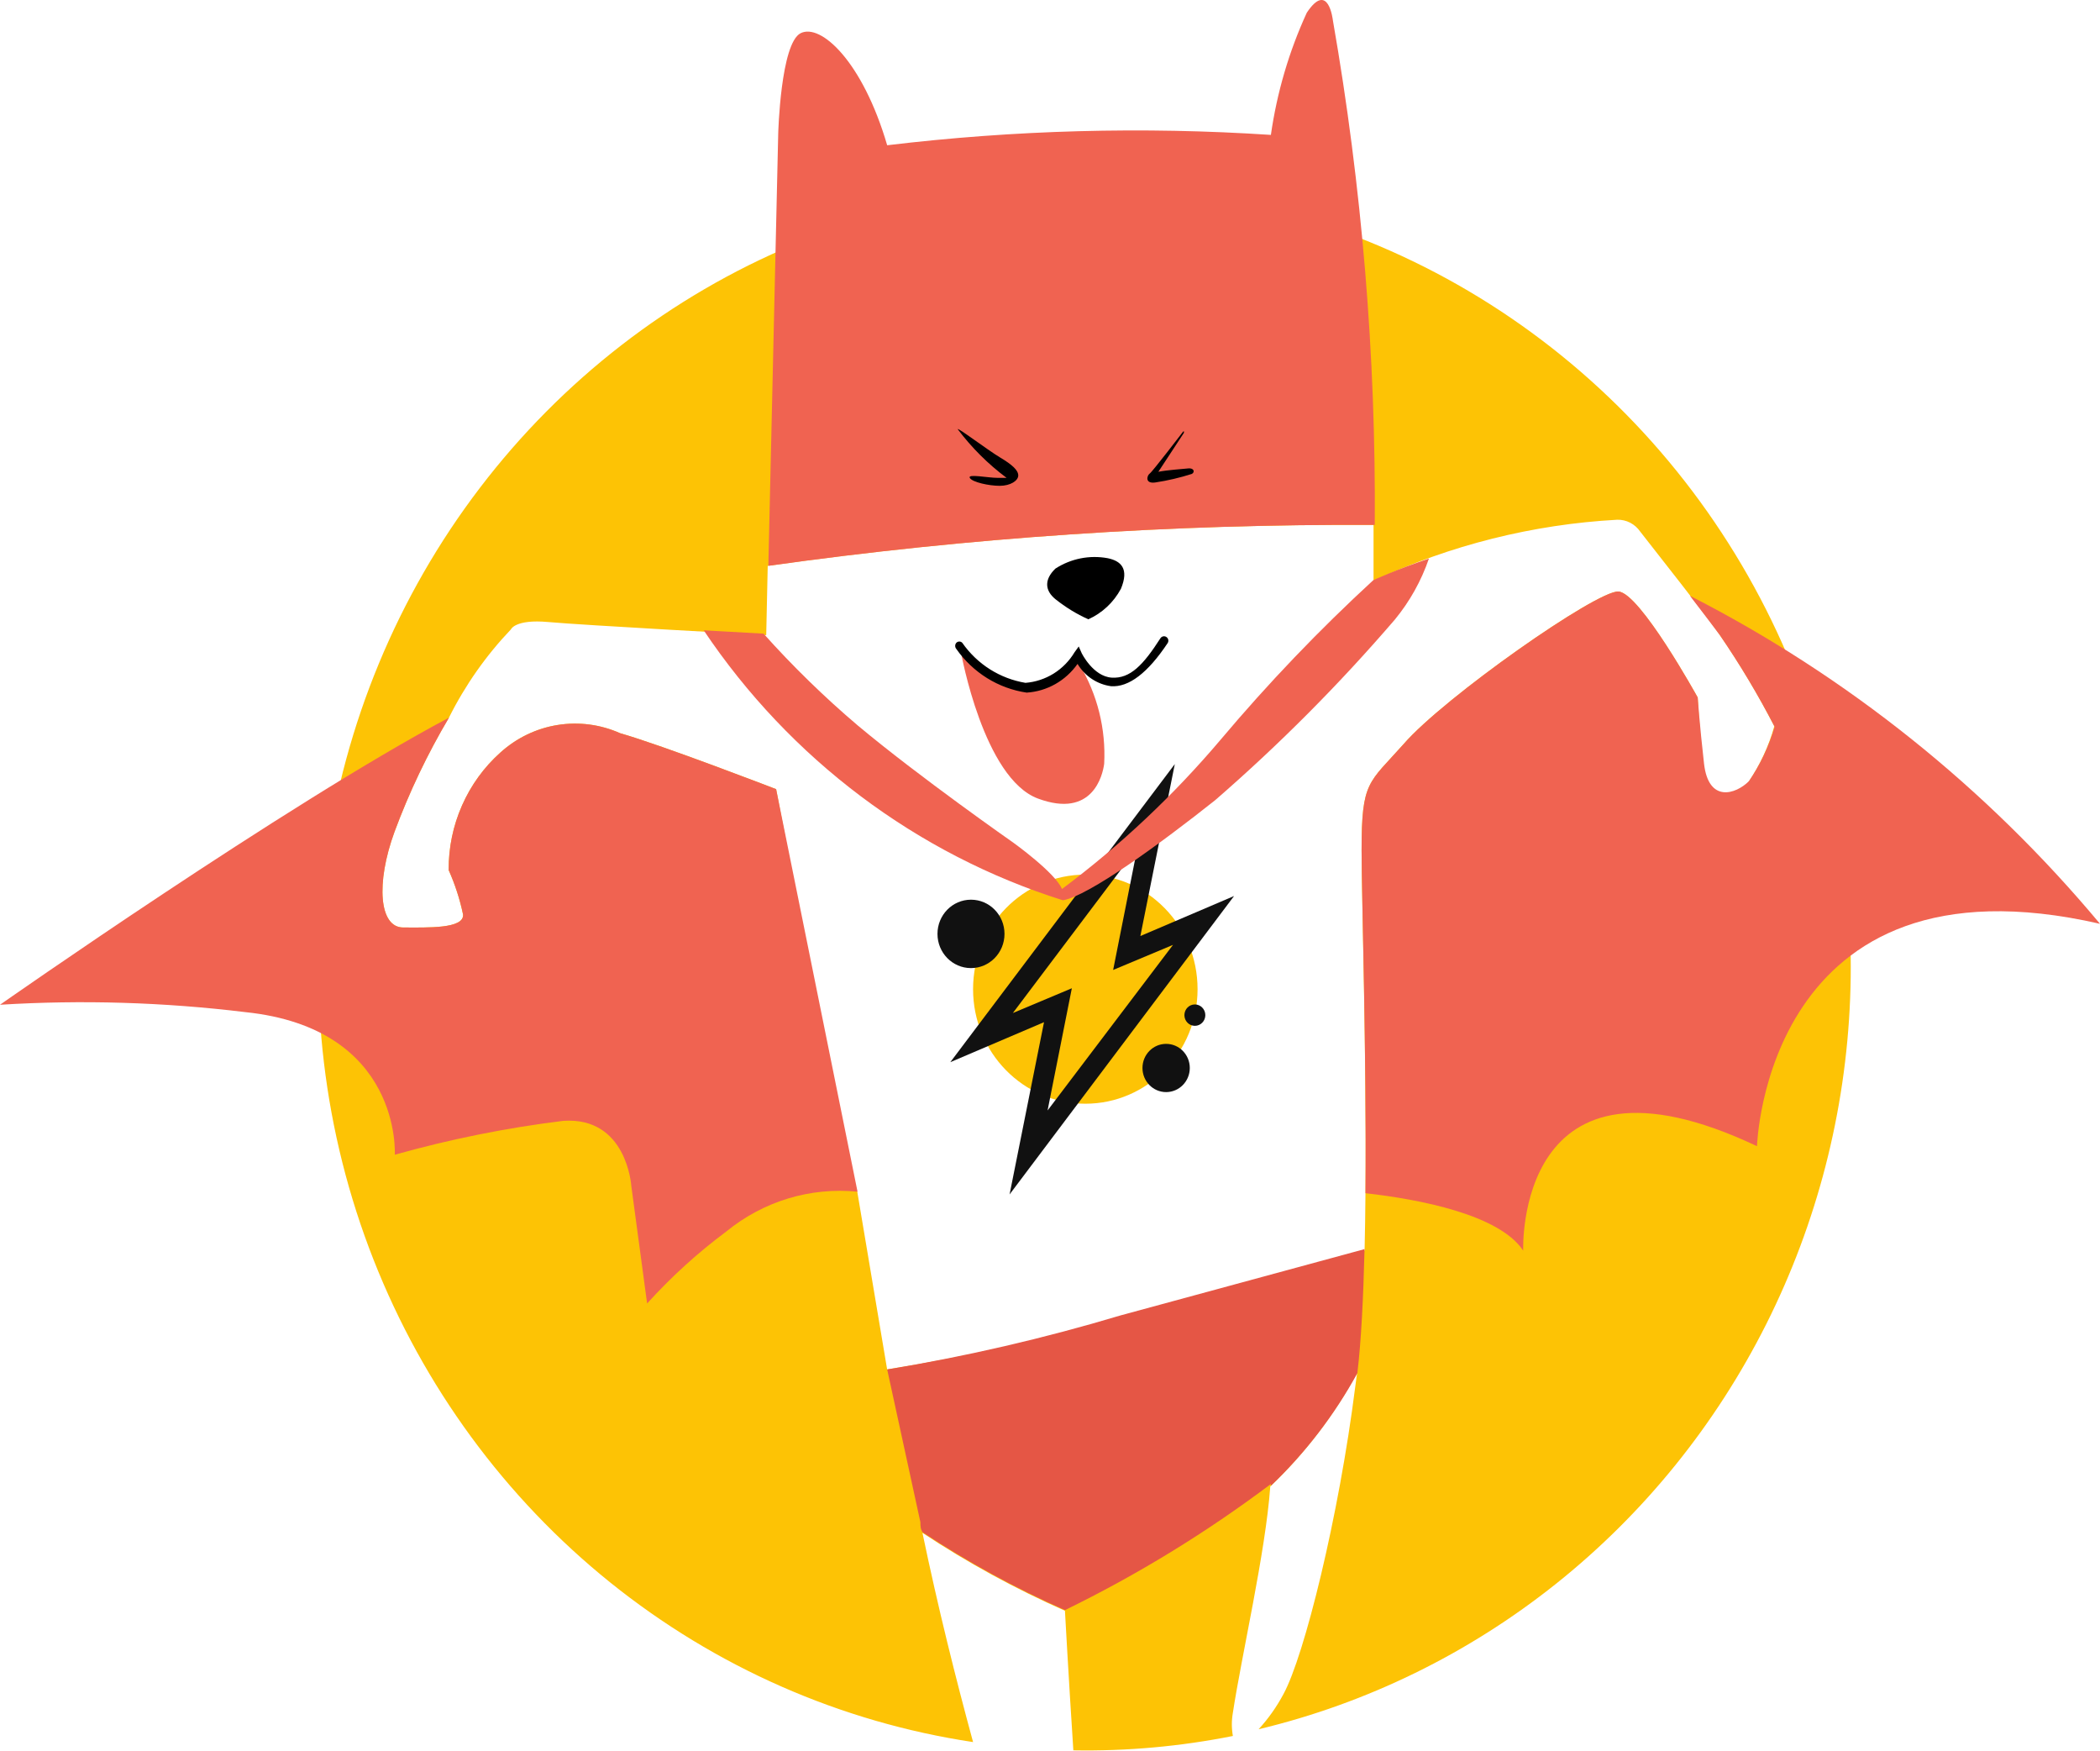
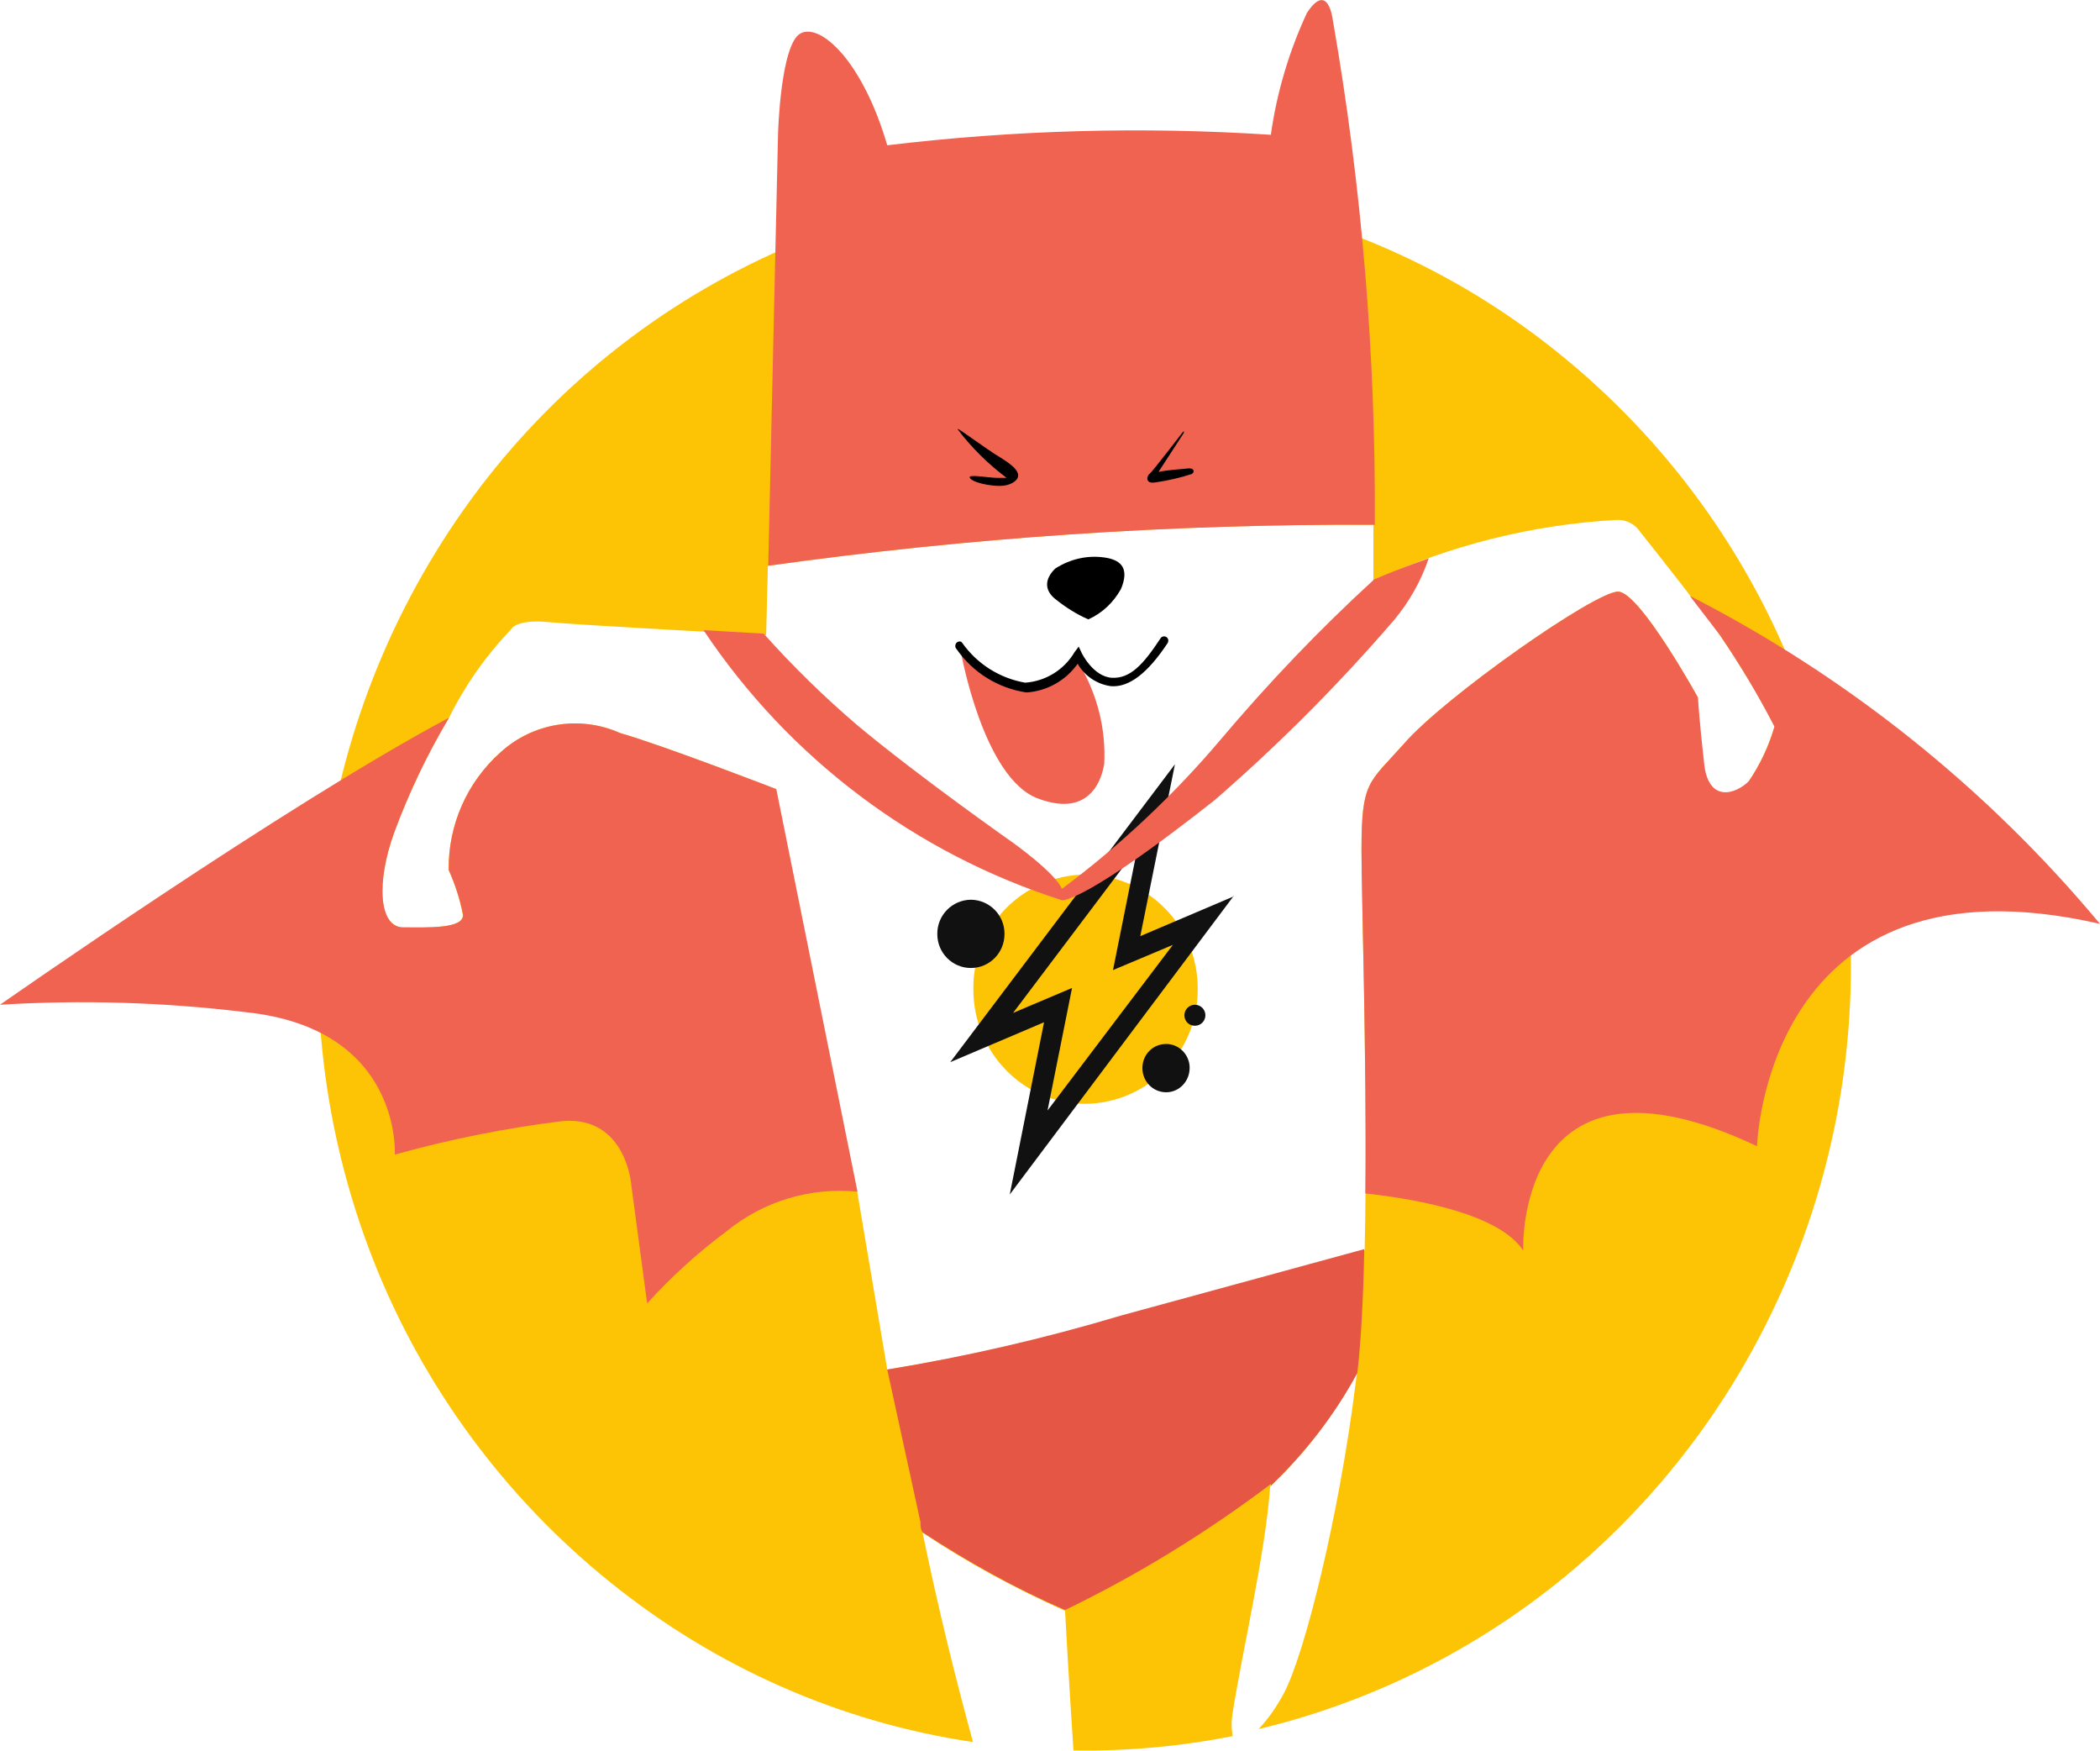
- <svg xmlns="http://www.w3.org/2000/svg" width="60" height="50" viewBox="0 0 60 50" fill="none">
-   <path d="M51.208 19.051C49.734 15.447 47.36 12.301 44.322 9.925C41.285 7.549 37.69 6.027 33.896 5.51C30.102 4.993 26.241 5.499 22.699 6.979C19.157 8.458 16.056 10.859 13.707 13.941C11.357 17.024 9.841 20.681 9.308 24.548C8.776 28.415 9.246 32.357 10.672 35.981C12.098 39.604 14.43 42.784 17.435 45.202C20.441 47.619 24.015 49.191 27.802 49.761C27.306 47.938 26.801 45.922 26.356 43.785C27.65 44.641 29.012 45.385 30.427 46.01C30.427 46.01 30.53 47.894 30.667 49.997C32.196 50.024 33.724 49.886 35.225 49.587C35.186 49.367 35.186 49.143 35.225 48.924C35.473 47.292 36.157 44.352 36.294 42.459C37.28 41.518 38.117 40.426 38.774 39.222L38.722 39.606C38.252 43.322 37.269 47.292 36.67 48.391C36.476 48.755 36.238 49.092 35.96 49.395C39.056 48.654 41.956 47.235 44.461 45.237C46.966 43.238 49.014 40.708 50.465 37.821C51.915 34.935 52.733 31.761 52.861 28.52C52.99 25.278 52.426 22.047 51.208 19.051ZM49.951 22.358C49.575 22.733 48.797 22.986 48.668 21.851C48.54 20.717 48.506 19.923 48.506 19.923C48.506 19.923 46.855 16.931 46.24 16.896C45.624 16.861 41.254 19.923 40.099 21.258C39.099 22.384 38.902 22.305 38.902 24.286C38.902 25.777 39.09 31.413 38.988 35.723L32.018 37.617C29.827 38.258 27.599 38.759 25.347 39.117L24.492 34.031H24.372L22.175 22.541C22.175 22.541 18.916 21.284 17.719 20.944C17.157 20.693 16.536 20.612 15.93 20.709C15.324 20.806 14.758 21.079 14.298 21.494C13.83 21.912 13.455 22.429 13.2 23.009C12.944 23.588 12.814 24.217 12.819 24.853C13 25.258 13.137 25.682 13.229 26.118C13.272 26.537 12.203 26.493 11.519 26.493C10.835 26.493 10.732 25.236 11.271 23.762C11.691 22.628 12.212 21.536 12.827 20.499C13.29 19.573 13.887 18.723 14.598 17.978C14.598 17.978 14.717 17.681 15.667 17.768C16.616 17.856 21.892 18.143 21.892 18.143L21.935 16.163C27.67 15.355 33.455 14.964 39.244 14.994C39.244 15.526 39.244 16.058 39.244 16.591C41.437 15.57 43.798 14.978 46.205 14.846C46.334 14.842 46.462 14.872 46.577 14.931C46.692 14.991 46.79 15.078 46.864 15.186C47.155 15.561 48.925 17.803 49.13 18.126C49.705 18.964 50.228 19.838 50.695 20.743C50.535 21.317 50.283 21.859 49.951 22.349V22.358Z" fill="#FDC305" />
-   <path d="M48.284 17.018C48.686 17.541 49.036 18.004 49.139 18.143C49.714 18.982 50.237 19.856 50.704 20.761C50.541 21.315 50.293 21.839 49.969 22.314C49.592 22.689 48.814 22.942 48.686 21.808C48.558 20.674 48.506 19.923 48.506 19.923C48.506 19.923 46.856 16.931 46.24 16.896C45.624 16.861 41.254 19.923 40.1 21.258C39.099 22.384 38.903 22.305 38.903 24.286C38.903 25.594 39.048 30.087 39.014 34.083C40.562 34.258 42.836 34.694 43.52 35.723C43.52 35.723 43.273 29.459 50.2 32.74C50.2 32.74 50.439 24.198 60 26.388C56.75 22.495 52.766 19.309 48.284 17.018Z" fill="#F06351" />
-   <path d="M39.279 14.994C39.314 10.159 38.913 5.332 38.081 0.572C38.081 0.572 37.953 -0.562 37.337 0.363C36.829 1.469 36.484 2.644 36.311 3.853C32.656 3.613 28.986 3.713 25.348 4.149C24.646 1.75 23.449 0.66 22.876 0.948C22.303 1.235 22.235 3.809 22.235 3.809L21.953 16.163C27.694 15.354 33.484 14.964 39.279 14.994Z" fill="#F06351" />
-   <path d="M38.782 39.222C38.893 38.288 38.953 37.05 38.987 35.68L32.018 37.573C29.828 38.229 27.601 38.745 25.348 39.117L26.297 43.48C26.297 43.575 26.297 43.671 26.357 43.767C27.651 44.623 29.012 45.368 30.427 45.992C32.496 44.983 34.466 43.777 36.311 42.389V42.441C37.292 41.505 38.126 40.419 38.782 39.222Z" fill="#E55645" />
-   <path d="M27.366 12.263C27.323 12.176 28.221 12.857 28.572 13.066C28.922 13.275 29.093 13.432 29.093 13.581C29.093 13.729 28.871 13.877 28.563 13.877C28.255 13.877 27.776 13.773 27.708 13.65C27.64 13.528 28.221 13.65 28.512 13.65H28.76C28.233 13.257 27.764 12.79 27.366 12.263Z" fill="black" />
-   <path d="M33.78 12.359C33.78 12.359 32.925 13.476 32.848 13.528C32.771 13.581 32.702 13.825 33.01 13.781C33.364 13.727 33.712 13.646 34.053 13.537C34.148 13.485 34.113 13.363 33.951 13.38C33.788 13.397 33.369 13.424 33.096 13.476L33.823 12.368C33.823 12.368 33.848 12.263 33.78 12.359Z" fill="black" />
-   <path d="M31.095 17.69C31.491 17.512 31.819 17.205 32.027 16.817C32.266 16.242 32.027 16.023 31.65 15.945C31.133 15.849 30.599 15.954 30.154 16.242C29.82 16.564 29.863 16.878 30.154 17.114C30.443 17.345 30.759 17.539 31.095 17.69Z" fill="black" />
-   <path d="M30.787 18.789C30.688 18.987 30.555 19.165 30.393 19.313C30.15 19.512 29.85 19.629 29.538 19.644C29.067 19.691 28.596 19.554 28.221 19.26C28.049 19.157 27.895 19.024 27.768 18.868C27.682 18.773 27.577 18.698 27.46 18.649C27.46 18.649 28.101 22.235 29.658 22.811C31.214 23.387 31.505 22.148 31.548 21.817C31.6 20.824 31.355 19.838 30.846 18.99C30.846 18.728 30.829 18.903 30.787 18.789Z" fill="#F06351" />
-   <path d="M29.333 19.784C28.933 19.725 28.548 19.584 28.203 19.37C27.858 19.155 27.558 18.872 27.323 18.536C27.302 18.512 27.291 18.481 27.291 18.449C27.291 18.417 27.302 18.386 27.323 18.362C27.334 18.35 27.348 18.341 27.362 18.334C27.377 18.328 27.393 18.325 27.409 18.325C27.425 18.325 27.441 18.328 27.455 18.334C27.47 18.341 27.483 18.35 27.494 18.362C27.706 18.665 27.974 18.922 28.284 19.118C28.594 19.314 28.939 19.445 29.299 19.505C29.583 19.483 29.859 19.392 30.103 19.241C30.347 19.089 30.552 18.88 30.701 18.632L30.821 18.466L30.906 18.658C30.906 18.658 31.231 19.321 31.762 19.356C32.292 19.391 32.668 18.99 33.155 18.231C33.173 18.203 33.202 18.184 33.234 18.177C33.266 18.171 33.299 18.177 33.326 18.196C33.354 18.214 33.373 18.243 33.379 18.276C33.385 18.309 33.379 18.343 33.361 18.37C32.791 19.225 32.252 19.635 31.744 19.601C31.548 19.574 31.36 19.503 31.195 19.393C31.029 19.283 30.89 19.136 30.787 18.964C30.619 19.202 30.402 19.399 30.151 19.541C29.899 19.683 29.62 19.766 29.333 19.784Z" fill="black" />
-   <path d="M31.009 31.527C32.78 31.527 34.216 30.062 34.216 28.255C34.216 26.448 32.78 24.983 31.009 24.983C29.238 24.983 27.802 26.448 27.802 28.255C27.802 30.062 29.238 31.527 31.009 31.527Z" fill="#FDC305" />
-   <path d="M35.259 25.594L32.582 26.737L33.566 21.825L27.152 30.34L29.829 29.198L28.845 34.118L35.259 25.594ZM28.939 28.936L32.497 24.216L31.804 27.706L33.514 26.99L29.931 31.719L30.624 28.229L28.939 28.936Z" fill="#111111" />
-   <path d="M27.742 27.653C28.271 27.653 28.7 27.216 28.7 26.676C28.7 26.136 28.271 25.699 27.742 25.699C27.213 25.699 26.785 26.136 26.785 26.676C26.785 27.216 27.213 27.653 27.742 27.653Z" fill="#111111" />
-   <path d="M33.318 31.195C33.691 31.195 33.994 30.887 33.994 30.506C33.994 30.125 33.691 29.817 33.318 29.817C32.945 29.817 32.642 30.125 32.642 30.506C32.642 30.887 32.945 31.195 33.318 31.195Z" fill="#111111" />
-   <path d="M34.139 29.302C34.304 29.302 34.438 29.165 34.438 28.997C34.438 28.828 34.304 28.691 34.139 28.691C33.974 28.691 33.84 28.828 33.84 28.997C33.84 29.165 33.974 29.302 34.139 29.302Z" fill="#111111" />
-   <path d="M39.236 16.573C37.692 17.993 36.238 19.511 34.883 21.119C33.533 22.715 32.01 24.149 30.342 25.394C30.154 24.931 28.948 24.067 28.948 24.067C28.948 24.067 26.263 22.192 24.501 20.717C23.549 19.908 22.652 19.034 21.816 18.1L20.105 18.004C22.574 21.683 26.192 24.401 30.368 25.716C31.103 25.594 33.173 24.085 34.721 22.855C36.552 21.266 38.267 19.543 39.852 17.699C40.278 17.182 40.608 16.591 40.827 15.954C39.852 16.285 39.236 16.573 39.236 16.573Z" fill="#F06351" />
-   <path d="M22.175 22.541C22.175 22.541 18.917 21.284 17.72 20.944C17.157 20.693 16.537 20.612 15.93 20.709C15.324 20.806 14.758 21.079 14.299 21.494C13.83 21.912 13.455 22.429 13.2 23.009C12.945 23.588 12.815 24.217 12.819 24.853C13 25.258 13.138 25.682 13.23 26.118C13.273 26.537 12.204 26.493 11.519 26.493C10.835 26.493 10.733 25.236 11.271 23.762C11.692 22.628 12.213 21.536 12.828 20.499C8.167 22.977 0 28.7 0 28.7C2.336 28.556 4.68 28.627 7.004 28.91C11.494 29.372 11.28 32.984 11.28 32.984C12.859 32.54 14.468 32.216 16.095 32.016C17.908 31.893 18.036 33.865 18.036 33.865L18.489 37.233C19.177 36.473 19.936 35.783 20.755 35.174C21.811 34.312 23.155 33.905 24.501 34.04L22.175 22.541Z" fill="#F06351" />
+ <svg xmlns="http://www.w3.org/2000/svg" width="60" height="50" fill="none">
+   <path fill="#fdc305" d="M51.2 19.05a22.3 22.3 0 0 0-6.88-9.13A21.5 21.5 0 0 0 22.7 6.97a21.95 21.95 0 0 0-9 6.97 22.76 22.76 0 0 0-3.04 22.04 22.31 22.31 0 0 0 6.78 9.22c3 2.42 6.57 4 10.36 4.56-.5-1.82-1-3.84-1.44-5.98 1.29.86 2.65 1.6 4.07 2.23 0 0 .1 1.88.24 3.99a21.7 21.7 0 0 0 4.55-.41 1.9 1.9 0 0 1 0-.67c.25-1.63.94-4.57 1.07-6.46.99-.94 1.83-2.03 2.48-3.24l-.05.39c-.47 3.71-1.45 7.68-2.05 8.78-.2.37-.43.7-.71 1 3.1-.74 6-2.16 8.5-4.15 2.5-2 4.55-4.53 6-7.42a22.73 22.73 0 0 0 .75-18.77Zm-1.25 3.3c-.38.38-1.15.64-1.28-.5a30.8 30.8 0 0 1-.16-1.93s-1.65-2.99-2.27-3.02c-.62-.04-4.99 3.02-6.14 4.36-1 1.12-1.2 1.05-1.2 3.03 0 1.49.19 7.12.09 11.43l-6.97 1.9a53.8 53.8 0 0 1-6.67 1.5l-.86-5.09h-.12l-2.2-11.49s-3.25-1.26-4.45-1.6a3.16 3.16 0 0 0-3.42.55 4.42 4.42 0 0 0-1.48 3.36c.18.4.32.83.4 1.27.05.42-1.02.37-1.7.37-.69 0-.79-1.25-.25-2.73a19.9 19.9 0 0 1 1.56-3.26c.46-.93 1.06-1.78 1.77-2.52 0 0 .12-.3 1.07-.21.95.09 6.22.37 6.22.37l.05-1.98c5.73-.8 11.51-1.2 17.3-1.17v1.6a18.95 18.95 0 0 1 6.97-1.74.76.76 0 0 1 .65.34c.3.37 2.06 2.61 2.27 2.94.57.83 1.1 1.7 1.57 2.61a5.5 5.5 0 0 1-.75 1.6v.02Z" />
+   <path fill="#f06351" d="m48.28 17.02.86 1.12c.57.84 1.1 1.72 1.56 2.62a5.5 5.5 0 0 1-.73 1.55c-.38.38-1.16.63-1.28-.5-.13-1.14-.18-1.89-.18-1.89s-1.65-2.99-2.27-3.02c-.62-.04-4.99 3.02-6.14 4.36-1 1.12-1.2 1.05-1.2 3.03 0 1.3.15 5.8.11 9.8 1.55.17 3.83.6 4.51 1.63 0 0-.25-6.26 6.68-2.98 0 0 .24-8.54 9.8-6.35a37.5 37.5 0 0 0-11.72-9.37Zm-9-2.02c.03-4.84-.37-9.67-1.2-14.43 0 0-.13-1.13-.74-.2-.51 1.1-.86 2.27-1.03 3.48a59.42 59.42 0 0 0-10.96.3c-.7-2.4-1.9-3.49-2.47-3.2-.58.29-.65 2.86-.65 2.86l-.28 12.35a121 121 0 0 1 17.33-1.17Z" />
+   <path fill="#e55645" d="M38.78 39.22c.11-.93.17-2.17.2-3.54l-6.96 1.9a53.8 53.8 0 0 1-6.67 1.54l.95 4.36c0 .1 0 .2.06.29 1.3.85 2.65 1.6 4.07 2.22 2.07-1 4.04-2.21 5.88-3.6v.05c.98-.94 1.82-2.02 2.47-3.22Z" />
+   <path fill="#000000" d="M27.37 12.26c-.05-.08.85.6 1.2.8.35.22.52.37.52.52 0 .15-.22.3-.53.3-.3 0-.78-.1-.85-.23-.07-.12.51 0 .8 0h.25c-.53-.4-1-.86-1.4-1.39Zm6.41.1s-.86 1.12-.93 1.17c-.08.05-.15.3.16.25.35-.05.7-.13 1.04-.24.1-.06.06-.18-.1-.16-.16.02-.58.04-.85.1l.72-1.11s.03-.1-.04-.01Zm-2.68 5.33c.4-.18.72-.49.93-.87.24-.58 0-.8-.38-.88-.52-.1-1.05.01-1.5.3-.33.32-.29.64 0 .87.3.24.6.43.94.58Z" />
+   <path fill="#f06351" d="M30.79 18.79a1.46 1.46 0 0 1-1.25.86c-.47.04-.94-.1-1.32-.39a1.7 1.7 0 0 1-.45-.4.85.85 0 0 0-.31-.21s.64 3.59 2.2 4.16c1.55.58 1.84-.66 1.89-1 .05-.99-.2-1.97-.7-2.82 0-.26-.02-.09-.06-.2Z" />
+   <path fill="#000000" d="M29.33 19.78a2.96 2.96 0 0 1-2-1.24.13.13 0 0 1 0-.18.12.12 0 0 1 .13-.03l.03.03a2.78 2.78 0 0 0 1.8 1.14 1.78 1.78 0 0 0 1.41-.87l.12-.16.09.19s.32.66.85.7c.53.03.9-.37 1.4-1.13a.12.12 0 0 1 .17-.03c.02.01.04.04.05.08 0 .03 0 .06-.02.09-.57.86-1.1 1.27-1.62 1.23a1.3 1.3 0 0 1-.95-.64 1.95 1.95 0 0 1-1.46.82Z" />
+   <path fill="#fdc305" d="M31 31.53a3.25 3.25 0 0 0 3.22-3.27 3.25 3.25 0 0 0-3.21-3.28 3.24 3.24 0 0 0-3.2 3.28c0 1.8 1.43 3.27 3.2 3.27Z" />
+   <path fill="#111111" d="m35.26 25.6-2.68 1.14.99-4.91-6.42 8.51 2.68-1.14-.98 4.92 6.4-8.53Zm-6.32 3.34 3.56-4.72-.7 3.49 1.71-.72-3.58 4.73.7-3.5-1.7.72Zm-1.2-1.29c.53 0 .96-.43.96-.97a.97.97 0 0 0-.96-.98.97.97 0 0 0-.96.98c0 .54.43.97.96.97Zm5.58 3.55c.37 0 .67-.31.67-.7 0-.37-.3-.68-.67-.68-.38 0-.68.3-.68.69 0 .38.3.69.68.69Zm.82-1.9a.3.3 0 0 0 .3-.3.3.3 0 0 0-.3-.3.3.3 0 0 0-.3.3c0 .17.13.3.3.3Z" />
+   <path fill="#f06351" d="M39.24 16.57c-1.55 1.42-3 2.94-4.36 4.55a27.48 27.48 0 0 1-4.54 4.27c-.19-.46-1.4-1.32-1.4-1.32s-2.68-1.88-4.44-3.35a27.62 27.62 0 0 1-2.68-2.62L20.1 18a19.39 19.39 0 0 0 10.26 7.72c.73-.13 2.8-1.64 4.35-2.87a49.8 49.8 0 0 0 5.13-5.15c.43-.52.76-1.1.98-1.75-.98.34-1.6.62-1.6.62Zm-17.06 5.97s-3.26-1.26-4.46-1.6a3.16 3.16 0 0 0-3.42.55 4.42 4.42 0 0 0-1.48 3.36c.18.4.32.83.41 1.27.04.42-1.03.37-1.71.37-.68 0-.79-1.25-.25-2.73a19.9 19.9 0 0 1 1.56-3.26C8.17 22.98 0 28.7 0 28.7a38.4 38.4 0 0 1 7 .21c4.5.46 4.28 4.07 4.28 4.07 1.58-.44 3.19-.76 4.81-.96 1.82-.13 1.95 1.85 1.95 1.85l.45 3.36c.69-.76 1.45-1.45 2.27-2.06a5.11 5.11 0 0 1 3.74-1.13l-2.32-11.5Z" />
</svg>
